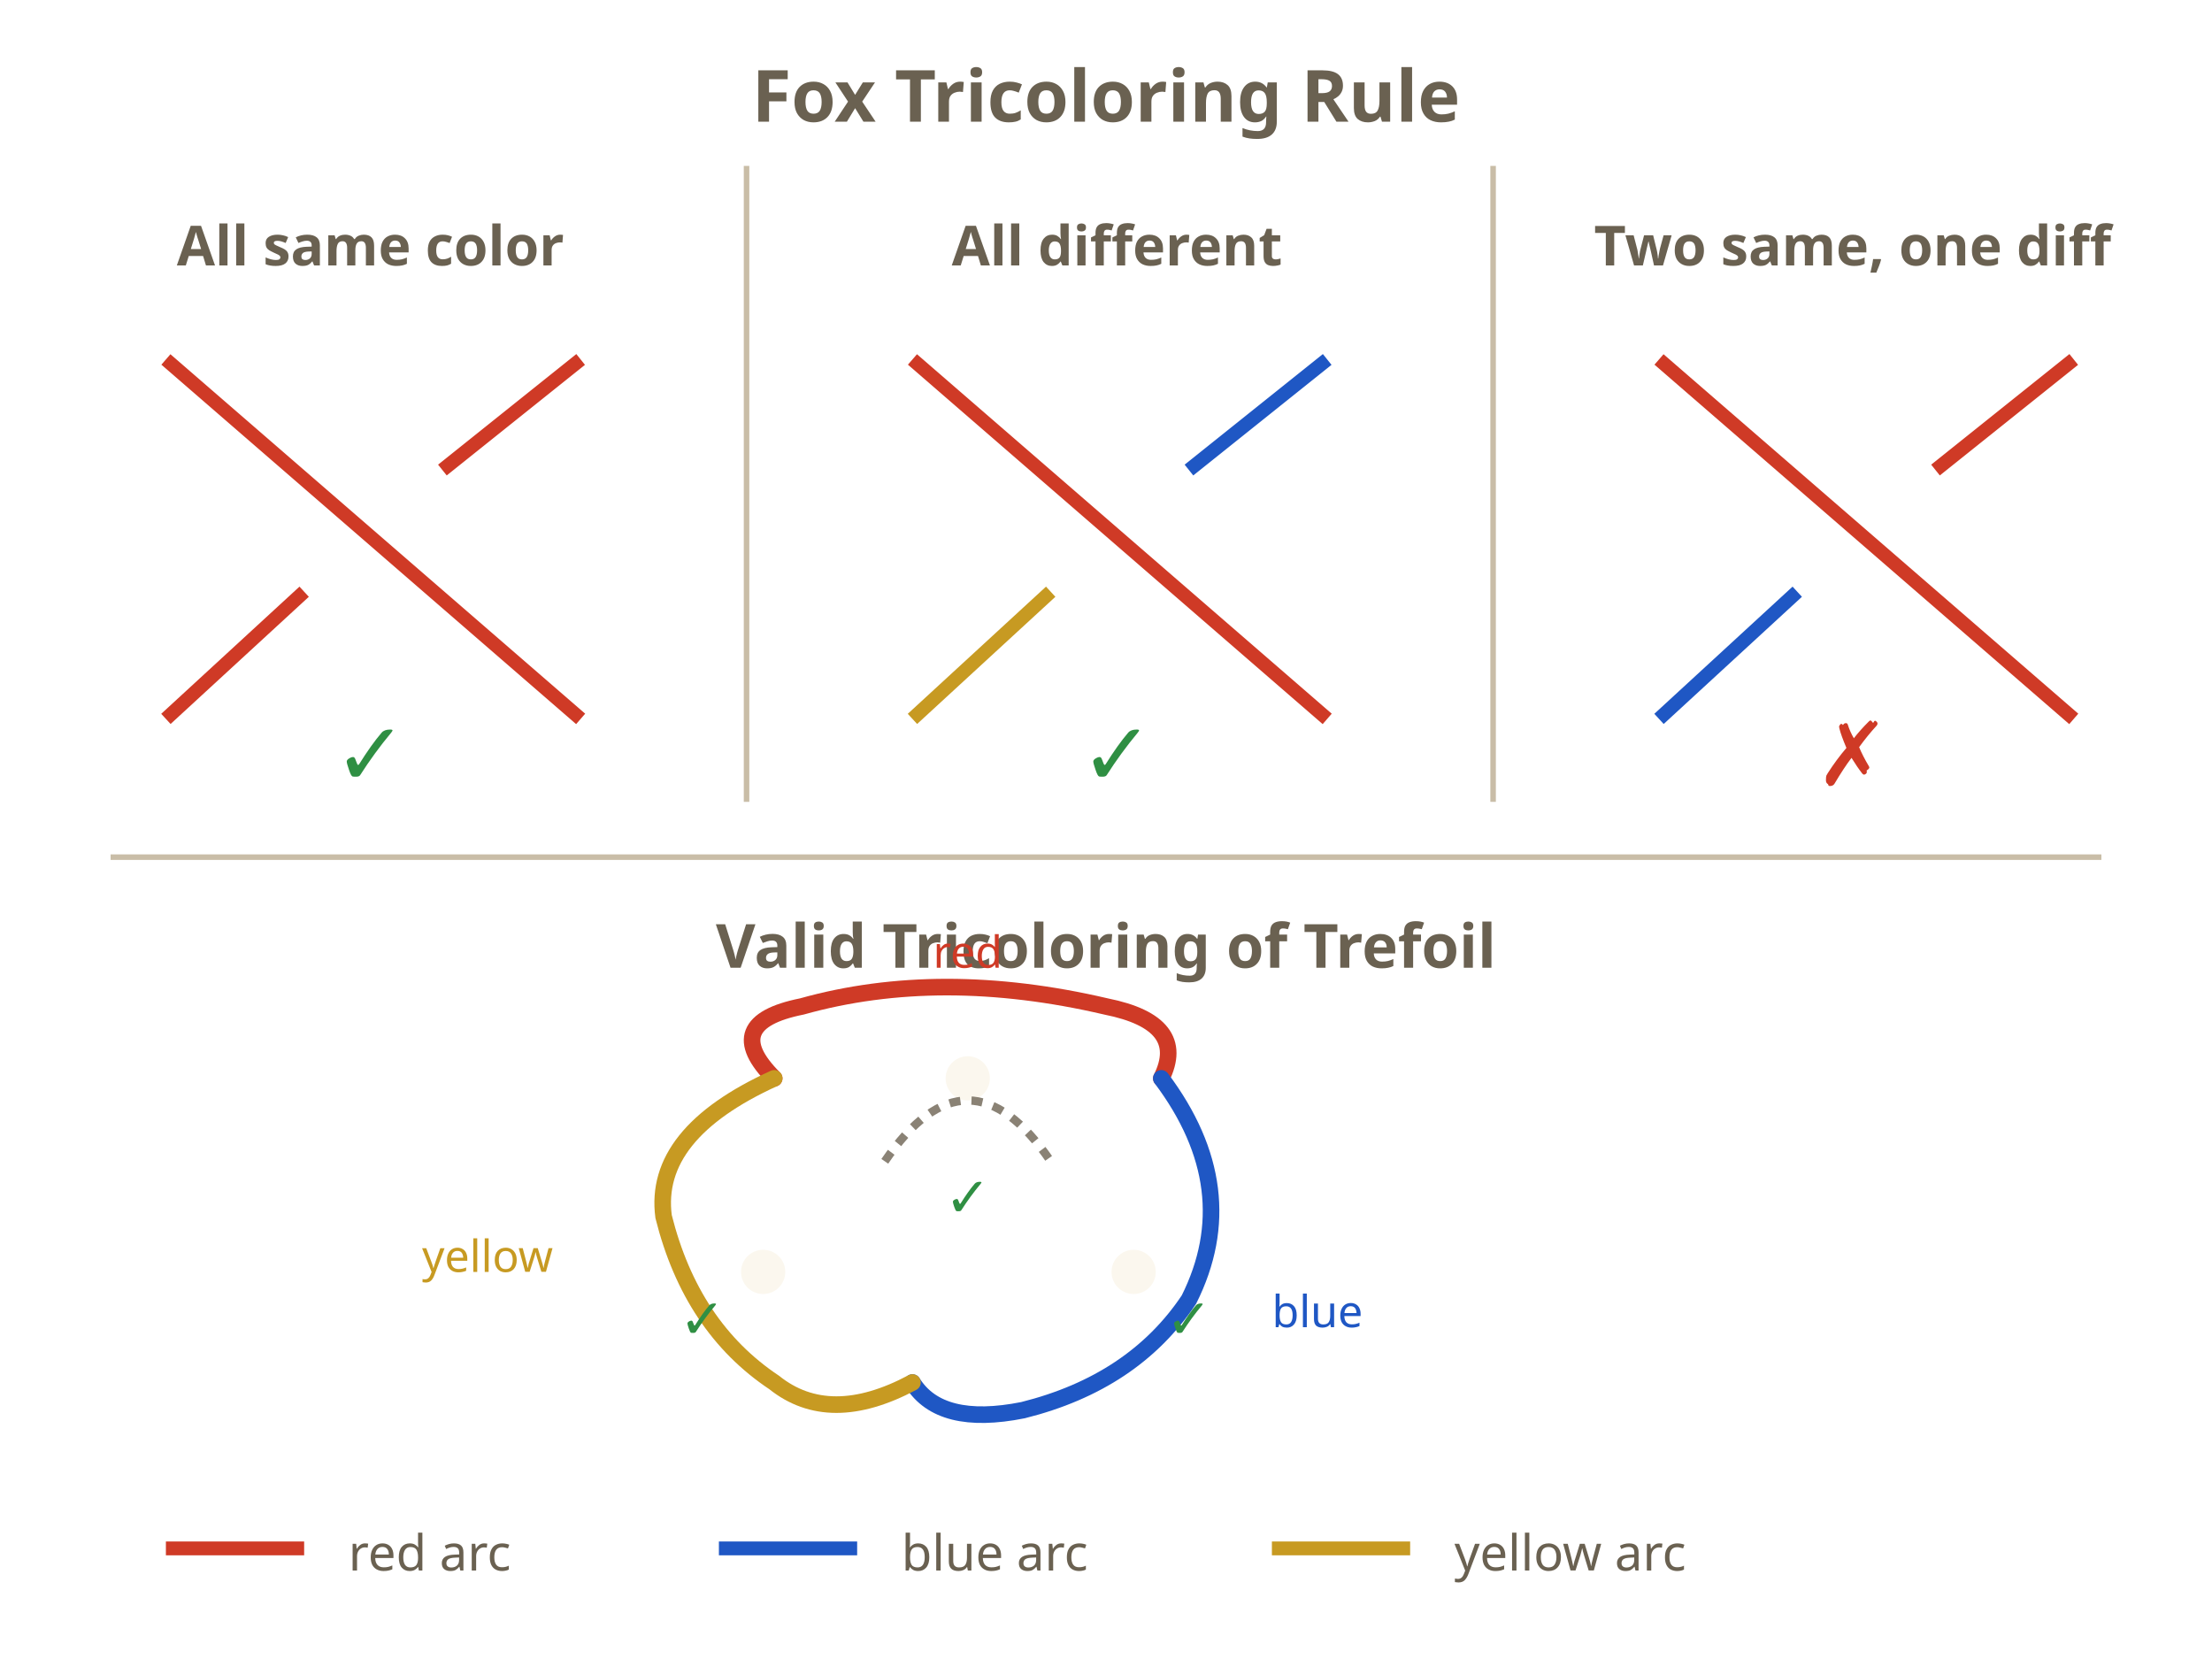
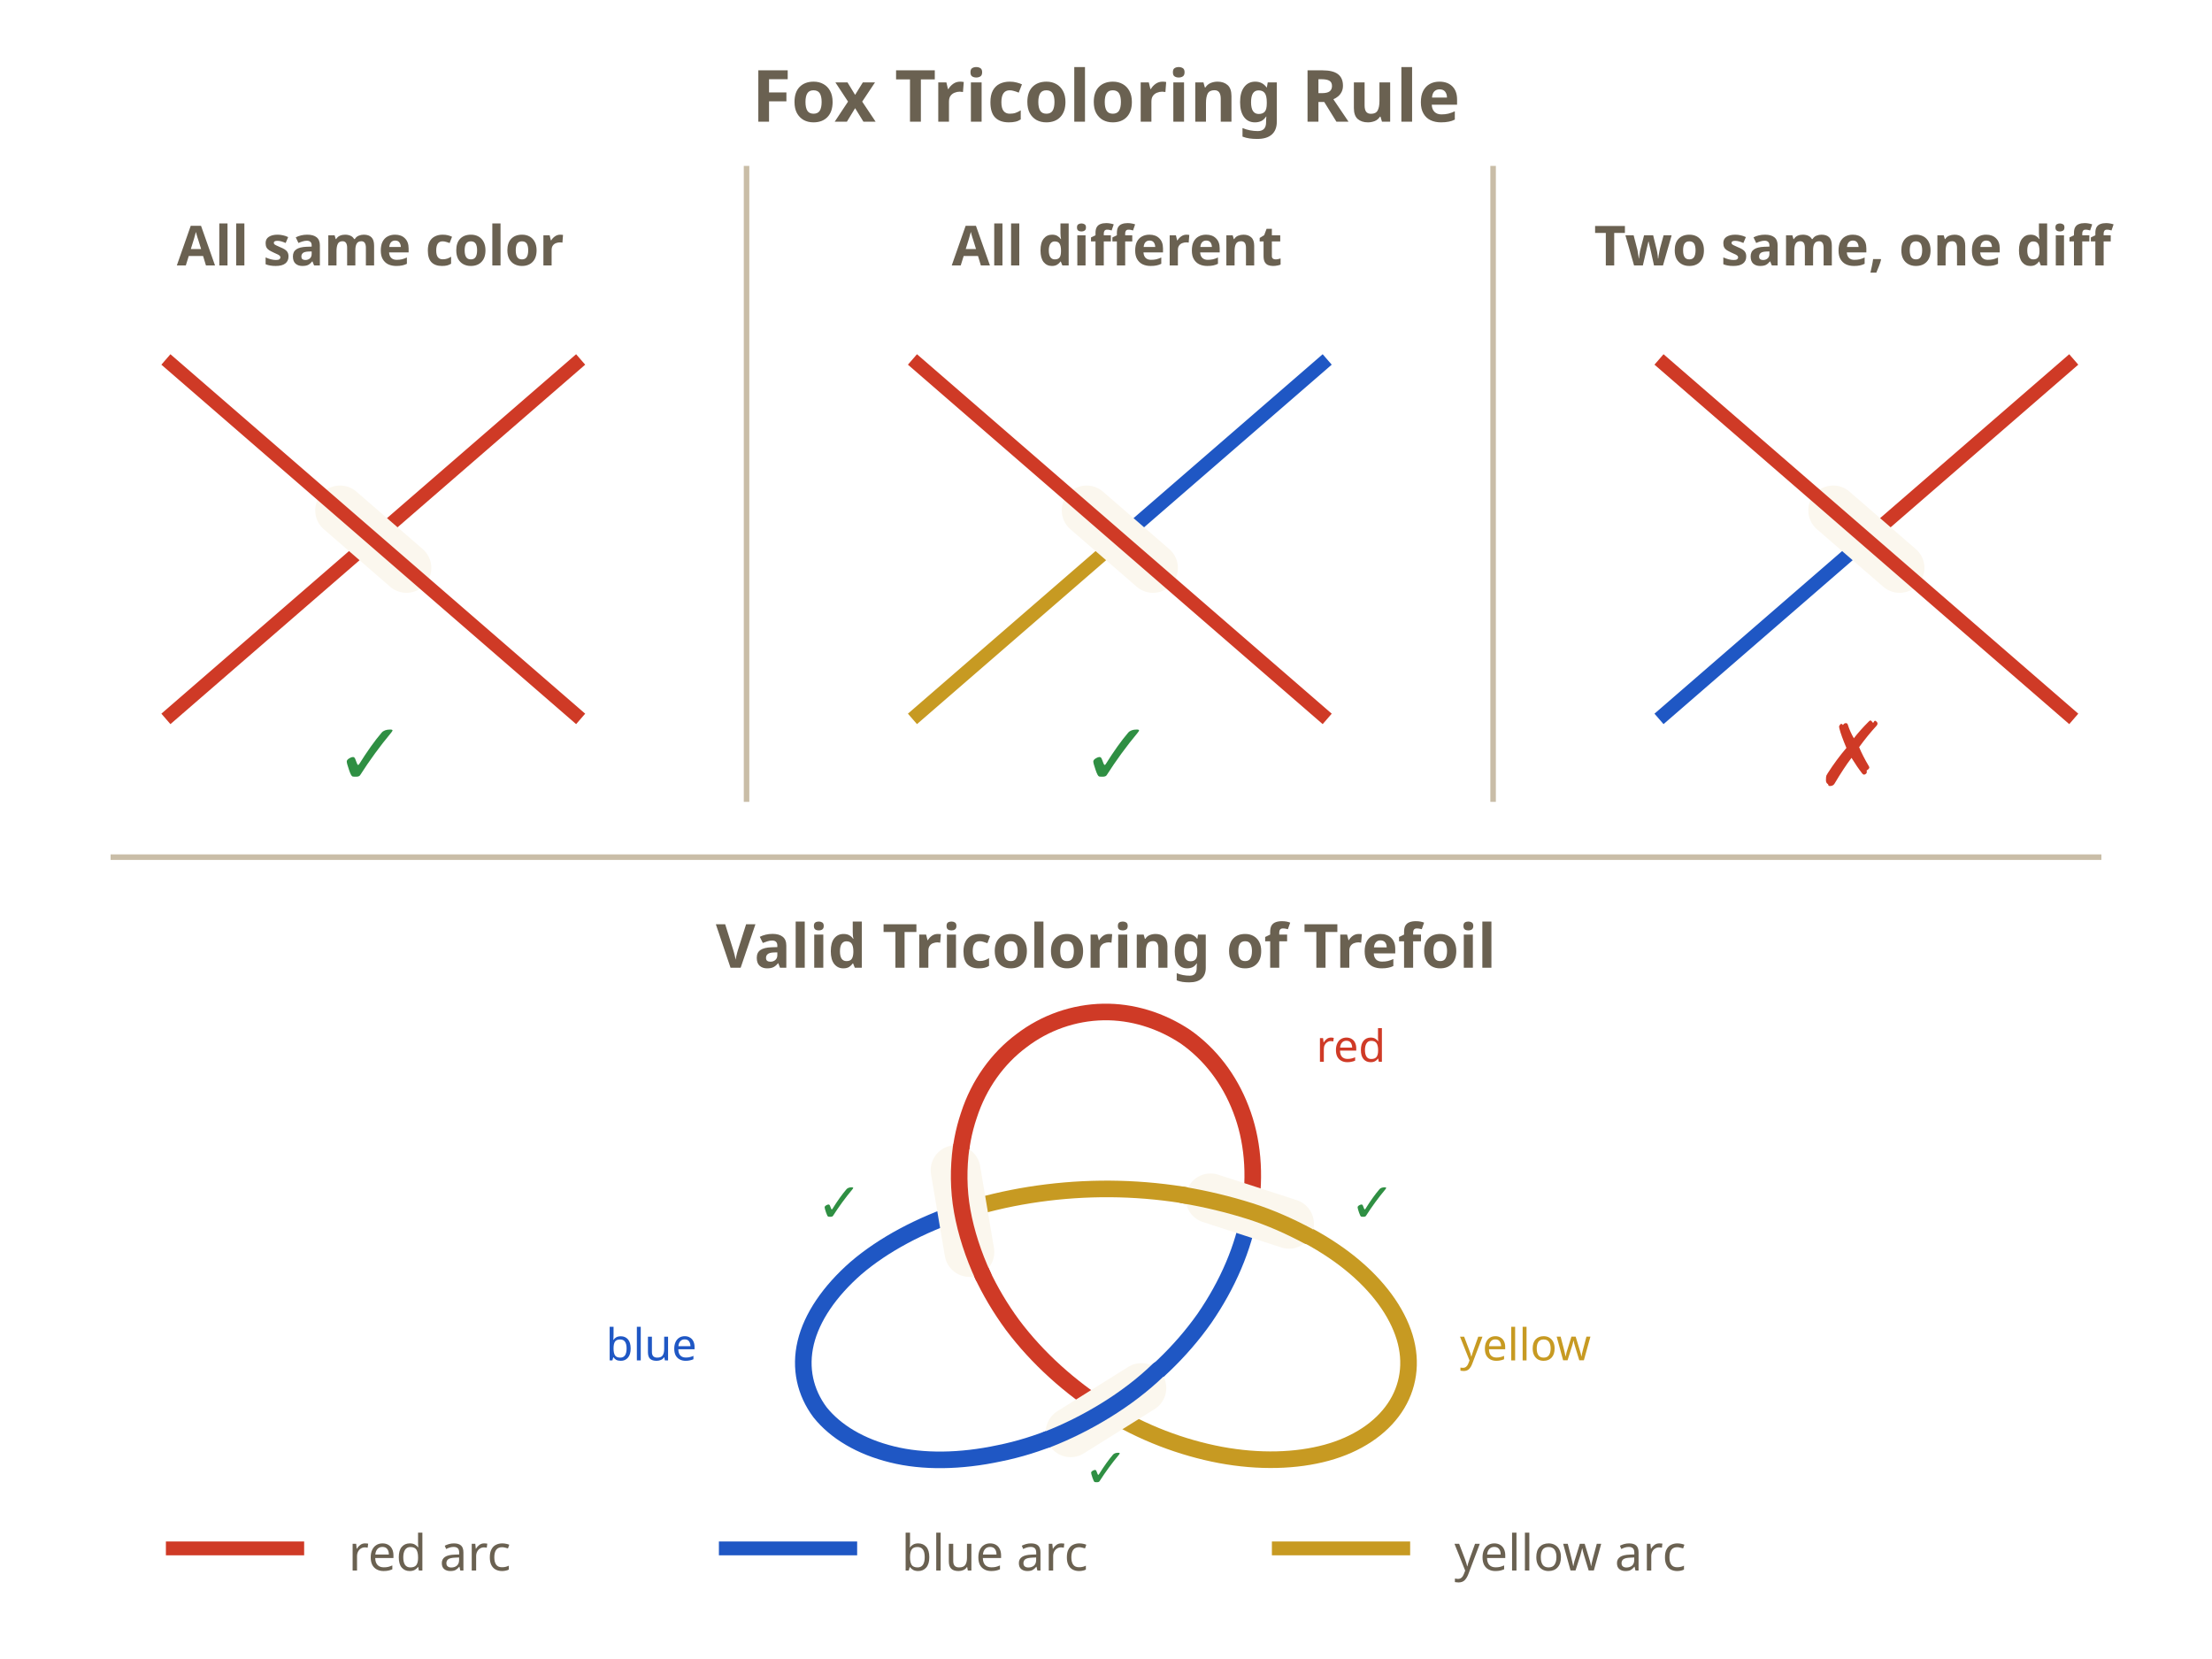
<svg xmlns="http://www.w3.org/2000/svg" role="img" viewBox="0 0 400 300">
  <text x="200" y="22" text-anchor="middle" font-family="system-ui, sans-serif" font-size="13" fill="var(--dia-inksoft, #6a6151)" font-weight="bold">Fox Tricoloring Rule</text>
  <line x1="135" y1="30" x2="135" y2="145" stroke="var(--dia-faint, #c9bda7)" stroke-width="1" />
  <line x1="270" y1="30" x2="270" y2="145" stroke="var(--dia-faint, #c9bda7)" stroke-width="1" />
  <text x="67" y="48" text-anchor="middle" font-family="system-ui, sans-serif" font-size="10" fill="var(--dia-inksoft, #6a6151)" font-weight="bold">All same color</text>
+   <line x1="105" y1="65" x2="30" y2="130" stroke="var(--dia-neg, #cf3a26)" stroke-width="2.5" />
+   <line x1="61.5" y1="92.3" x2="73.5" y2="102.7" stroke="var(--dia-surface, #fbf7ee)" stroke-width="9" stroke-linecap="round" />
  <line x1="30" y1="65" x2="105" y2="130" stroke="var(--dia-neg, #cf3a26)" stroke-width="2.5" />
-   <line x1="105" y1="65" x2="80" y2="85" stroke="var(--dia-neg, #cf3a26)" stroke-width="2.5" />
-   <line x1="55" y1="107" x2="30" y2="130" stroke="var(--dia-neg, #cf3a26)" stroke-width="2.5" />
  <text x="67" y="142" text-anchor="middle" font-family="system-ui, sans-serif" font-size="16" fill="var(--dia-pos, #2f8f43)">✓</text>
  <text x="202" y="48" text-anchor="middle" font-family="system-ui, sans-serif" font-size="10" fill="var(--dia-inksoft, #6a6151)" font-weight="bold">All different</text>
+   <line x1="240" y1="65" x2="202.5" y2="97.5" stroke="var(--dia-cord, #1f57c4)" stroke-width="2.5" />
+   <line x1="202.5" y1="97.5" x2="165" y2="130" stroke="var(--dia-gold, #c79a22)" stroke-width="2.5" />
+   <line x1="196.5" y1="92.3" x2="208.5" y2="102.7" stroke="var(--dia-surface, #fbf7ee)" stroke-width="9" stroke-linecap="round" />
  <line x1="165" y1="65" x2="240" y2="130" stroke="var(--dia-neg, #cf3a26)" stroke-width="2.5" />
-   <line x1="240" y1="65" x2="215" y2="85" stroke="var(--dia-cord, #1f57c4)" stroke-width="2.5" />
-   <line x1="190" y1="107" x2="165" y2="130" stroke="var(--dia-gold, #c79a22)" stroke-width="2.5" />
  <text x="202" y="142" text-anchor="middle" font-family="system-ui, sans-serif" font-size="16" fill="var(--dia-pos, #2f8f43)">✓</text>
  <text x="335" y="48" text-anchor="middle" font-family="system-ui, sans-serif" font-size="10" fill="var(--dia-inksoft, #6a6151)" font-weight="bold">Two same, one diff</text>
+   <line x1="375" y1="65" x2="337.5" y2="97.5" stroke="var(--dia-neg, #cf3a26)" stroke-width="2.5" />
+   <line x1="337.5" y1="97.5" x2="300" y2="130" stroke="var(--dia-cord, #1f57c4)" stroke-width="2.5" />
+   <line x1="331.5" y1="92.3" x2="343.5" y2="102.7" stroke="var(--dia-surface, #fbf7ee)" stroke-width="9" stroke-linecap="round" />
  <line x1="300" y1="65" x2="375" y2="130" stroke="var(--dia-neg, #cf3a26)" stroke-width="2.5" />
-   <line x1="375" y1="65" x2="350" y2="85" stroke="var(--dia-neg, #cf3a26)" stroke-width="2.5" />
-   <line x1="325" y1="107" x2="300" y2="130" stroke="var(--dia-cord, #1f57c4)" stroke-width="2.5" />
  <text x="335" y="142" text-anchor="middle" font-family="system-ui, sans-serif" font-size="16" fill="var(--dia-neg, #cf3a26)">✗</text>
  <line x1="20" y1="155" x2="380" y2="155" stroke="var(--dia-faint, #c9bda7)" stroke-width="1" />
  <text x="200" y="175" text-anchor="middle" font-family="system-ui, sans-serif" font-size="11" fill="var(--dia-inksoft, #6a6151)" font-weight="bold">Valid Tricoloring of Trefoil</text>
-   <path d="M 140,195 Q 130,185 145,182 Q 170,175 200,182 Q 215,185 210,195" fill="none" stroke="var(--dia-neg, #cf3a26)" stroke-width="3" stroke-linecap="round" />
-   <path d="M 210,195 Q 225,215 215,235 Q 205,250 185,255 Q 170,258 165,250" fill="none" stroke="var(--dia-cord, #1f57c4)" stroke-width="3" stroke-linecap="round" />
-   <path d="M 165,250 Q 150,258 140,250 Q 125,240 120,220 Q 118,205 140,195" fill="none" stroke="var(--dia-gold, #c79a22)" stroke-width="3" stroke-linecap="round" />
-   <circle cx="175" cy="195" r="4" fill="var(--dia-surface, #fbf7ee)" stroke="none" />
-   <path d="M 160,210 Q 175,188 190,210" fill="none" stroke="var(--dia-rigid, #8a8275)" stroke-width="1.5" stroke-dasharray="2,2" />
-   <circle cx="205" cy="230" r="4" fill="var(--dia-surface, #fbf7ee)" stroke="none" />
-   <circle cx="138" cy="230" r="4" fill="var(--dia-surface, #fbf7ee)" stroke="none" />
-   <text x="175" y="220" text-anchor="middle" font-family="system-ui, sans-serif" font-size="10" fill="var(--dia-pos, #2f8f43)">✓</text>
-   <text x="215" y="242" text-anchor="middle" font-family="system-ui, sans-serif" font-size="10" fill="var(--dia-pos, #2f8f43)">✓</text>
-   <text x="127" y="242" text-anchor="middle" font-family="system-ui, sans-serif" font-size="10" fill="var(--dia-pos, #2f8f43)">✓</text>
-   <text x="175" y="175" text-anchor="middle" font-family="system-ui, sans-serif" font-size="8" fill="var(--dia-neg, #cf3a26)">red</text>
-   <text x="230" y="240" font-family="system-ui, sans-serif" font-size="8" fill="var(--dia-cord, #1f57c4)">blue</text>
-   <text x="100" y="230" text-anchor="end" font-family="system-ui, sans-serif" font-size="8" fill="var(--dia-gold, #c79a22)">yellow</text>
+   <path d="M 200,255 C 193.5,250.9 187.6,245.6 183.1,239.6 C 178.7,233.6 175.6,227 174.3,220.4 C 172.9,213.8 173.3,207.3 175.2,201.7 C 177,196.1 180.4,191.4 184.7,188.2 C 189,184.9 194.2,183.1 199.5,183 C 204.7,182.9 209.9,184.5 214.4,187.5 C 218.8,190.6 222.3,195.1 224.4,200.6 C 226.5,206 227.1,212.4 226,219" fill="none" stroke="var(--dia-neg, #cf3a26)" stroke-width="3" stroke-linecap="round" />
+   <path d="M 226,219 C 224.9,225.6 222,232.3 217.8,238.4 C 213.5,244.5 207.8,249.9 201.4,254.1 C 194.9,258.4 187.7,261.4 180.7,262.8 C 173.7,264.3 166.9,264.4 161.3,263 C 155.6,261.6 151.1,258.9 148.3,255.4 C 145.6,251.8 144.6,247.4 145.7,242.8 C 146.8,238.2 150,233.5 154.8,229.3 C 159.7,225.1 166.4,221.5 174,219" fill="none" stroke="var(--dia-cord, #1f57c4)" stroke-width="3" stroke-linecap="round" />
+   <path d="M 174,219 C 181.7,216.5 190.4,215.1 199.1,215 C 207.8,214.9 216.6,216.1 224.4,218.5 C 232.2,220.8 239,224.3 244.1,228.4 C 249.2,232.5 252.6,237.2 254,241.8 C 255.4,246.4 254.7,250.9 252.2,254.6 C 249.7,258.3 245.4,261.2 239.9,262.7 C 234.4,264.2 227.7,264.4 220.7,263.1 C 213.8,261.8 206.5,259.1 200,255" fill="none" stroke="var(--dia-gold, #c79a22)" stroke-width="3" stroke-linecap="round" />
+   <line x1="206.4" y1="251" x2="193.6" y2="259" stroke="var(--dia-surface, #fbf7ee)" stroke-width="9" stroke-linecap="round" />
+   <path d="M 209.5,247.7 C 206.6,250.5 203.4,252.9 200,255 C 196.6,257.1 193,258.9 189.4,260.3" fill="none" stroke="var(--dia-cord, #1f57c4)" stroke-width="3" stroke-linecap="round" />
+   <line x1="218.9" y1="216.7" x2="233.1" y2="221.3" stroke="var(--dia-surface, #fbf7ee)" stroke-width="9" stroke-linecap="round" />
+   <path d="M 213.9,216.1 C 218.1,216.8 222.2,217.8 226,219 C 229.8,220.2 233.3,221.8 236.5,223.5" fill="none" stroke="var(--dia-gold, #c79a22)" stroke-width="3" stroke-linecap="round" />
+   <line x1="175.3" y1="226.4" x2="172.8" y2="211.6" stroke="var(--dia-surface, #fbf7ee)" stroke-width="9" stroke-linecap="round" />
+   <path d="M 177.8,230.8 C 176,226.9 174.7,222.9 174,219 C 173.3,215.1 173.3,211.2 173.8,207.5" fill="none" stroke="var(--dia-neg, #cf3a26)" stroke-width="3" stroke-linecap="round" />
+   <text x="200" y="269" text-anchor="middle" font-family="system-ui, sans-serif" font-size="10" fill="var(--dia-pos, #2f8f43)">✓</text>
+   <text x="244" y="221" font-family="system-ui, sans-serif" font-size="10" fill="var(--dia-pos, #2f8f43)">✓</text>
+   <text x="156" y="221" text-anchor="end" font-family="system-ui, sans-serif" font-size="10" fill="var(--dia-pos, #2f8f43)">✓</text>
+   <text x="238" y="192" font-family="system-ui, sans-serif" font-size="8" fill="var(--dia-neg, #cf3a26)">red</text>
+   <text x="126" y="246" text-anchor="end" font-family="system-ui, sans-serif" font-size="8" fill="var(--dia-cord, #1f57c4)">blue</text>
+   <text x="264" y="246" font-family="system-ui, sans-serif" font-size="8" fill="var(--dia-gold, #c79a22)">yellow</text>
  <line x1="30" y1="280" x2="55" y2="280" stroke="var(--dia-neg, #cf3a26)" stroke-width="2.5" />
  <text x="63" y="284" font-family="system-ui, sans-serif" font-size="9" fill="var(--dia-inksoft, #6a6151)">red arc</text>
  <line x1="130" y1="280" x2="155" y2="280" stroke="var(--dia-cord, #1f57c4)" stroke-width="2.5" />
  <text x="163" y="284" font-family="system-ui, sans-serif" font-size="9" fill="var(--dia-inksoft, #6a6151)">blue arc</text>
  <line x1="230" y1="280" x2="255" y2="280" stroke="var(--dia-gold, #c79a22)" stroke-width="2.5" />
  <text x="263" y="284" font-family="system-ui, sans-serif" font-size="9" fill="var(--dia-inksoft, #6a6151)">yellow arc</text>
</svg>
